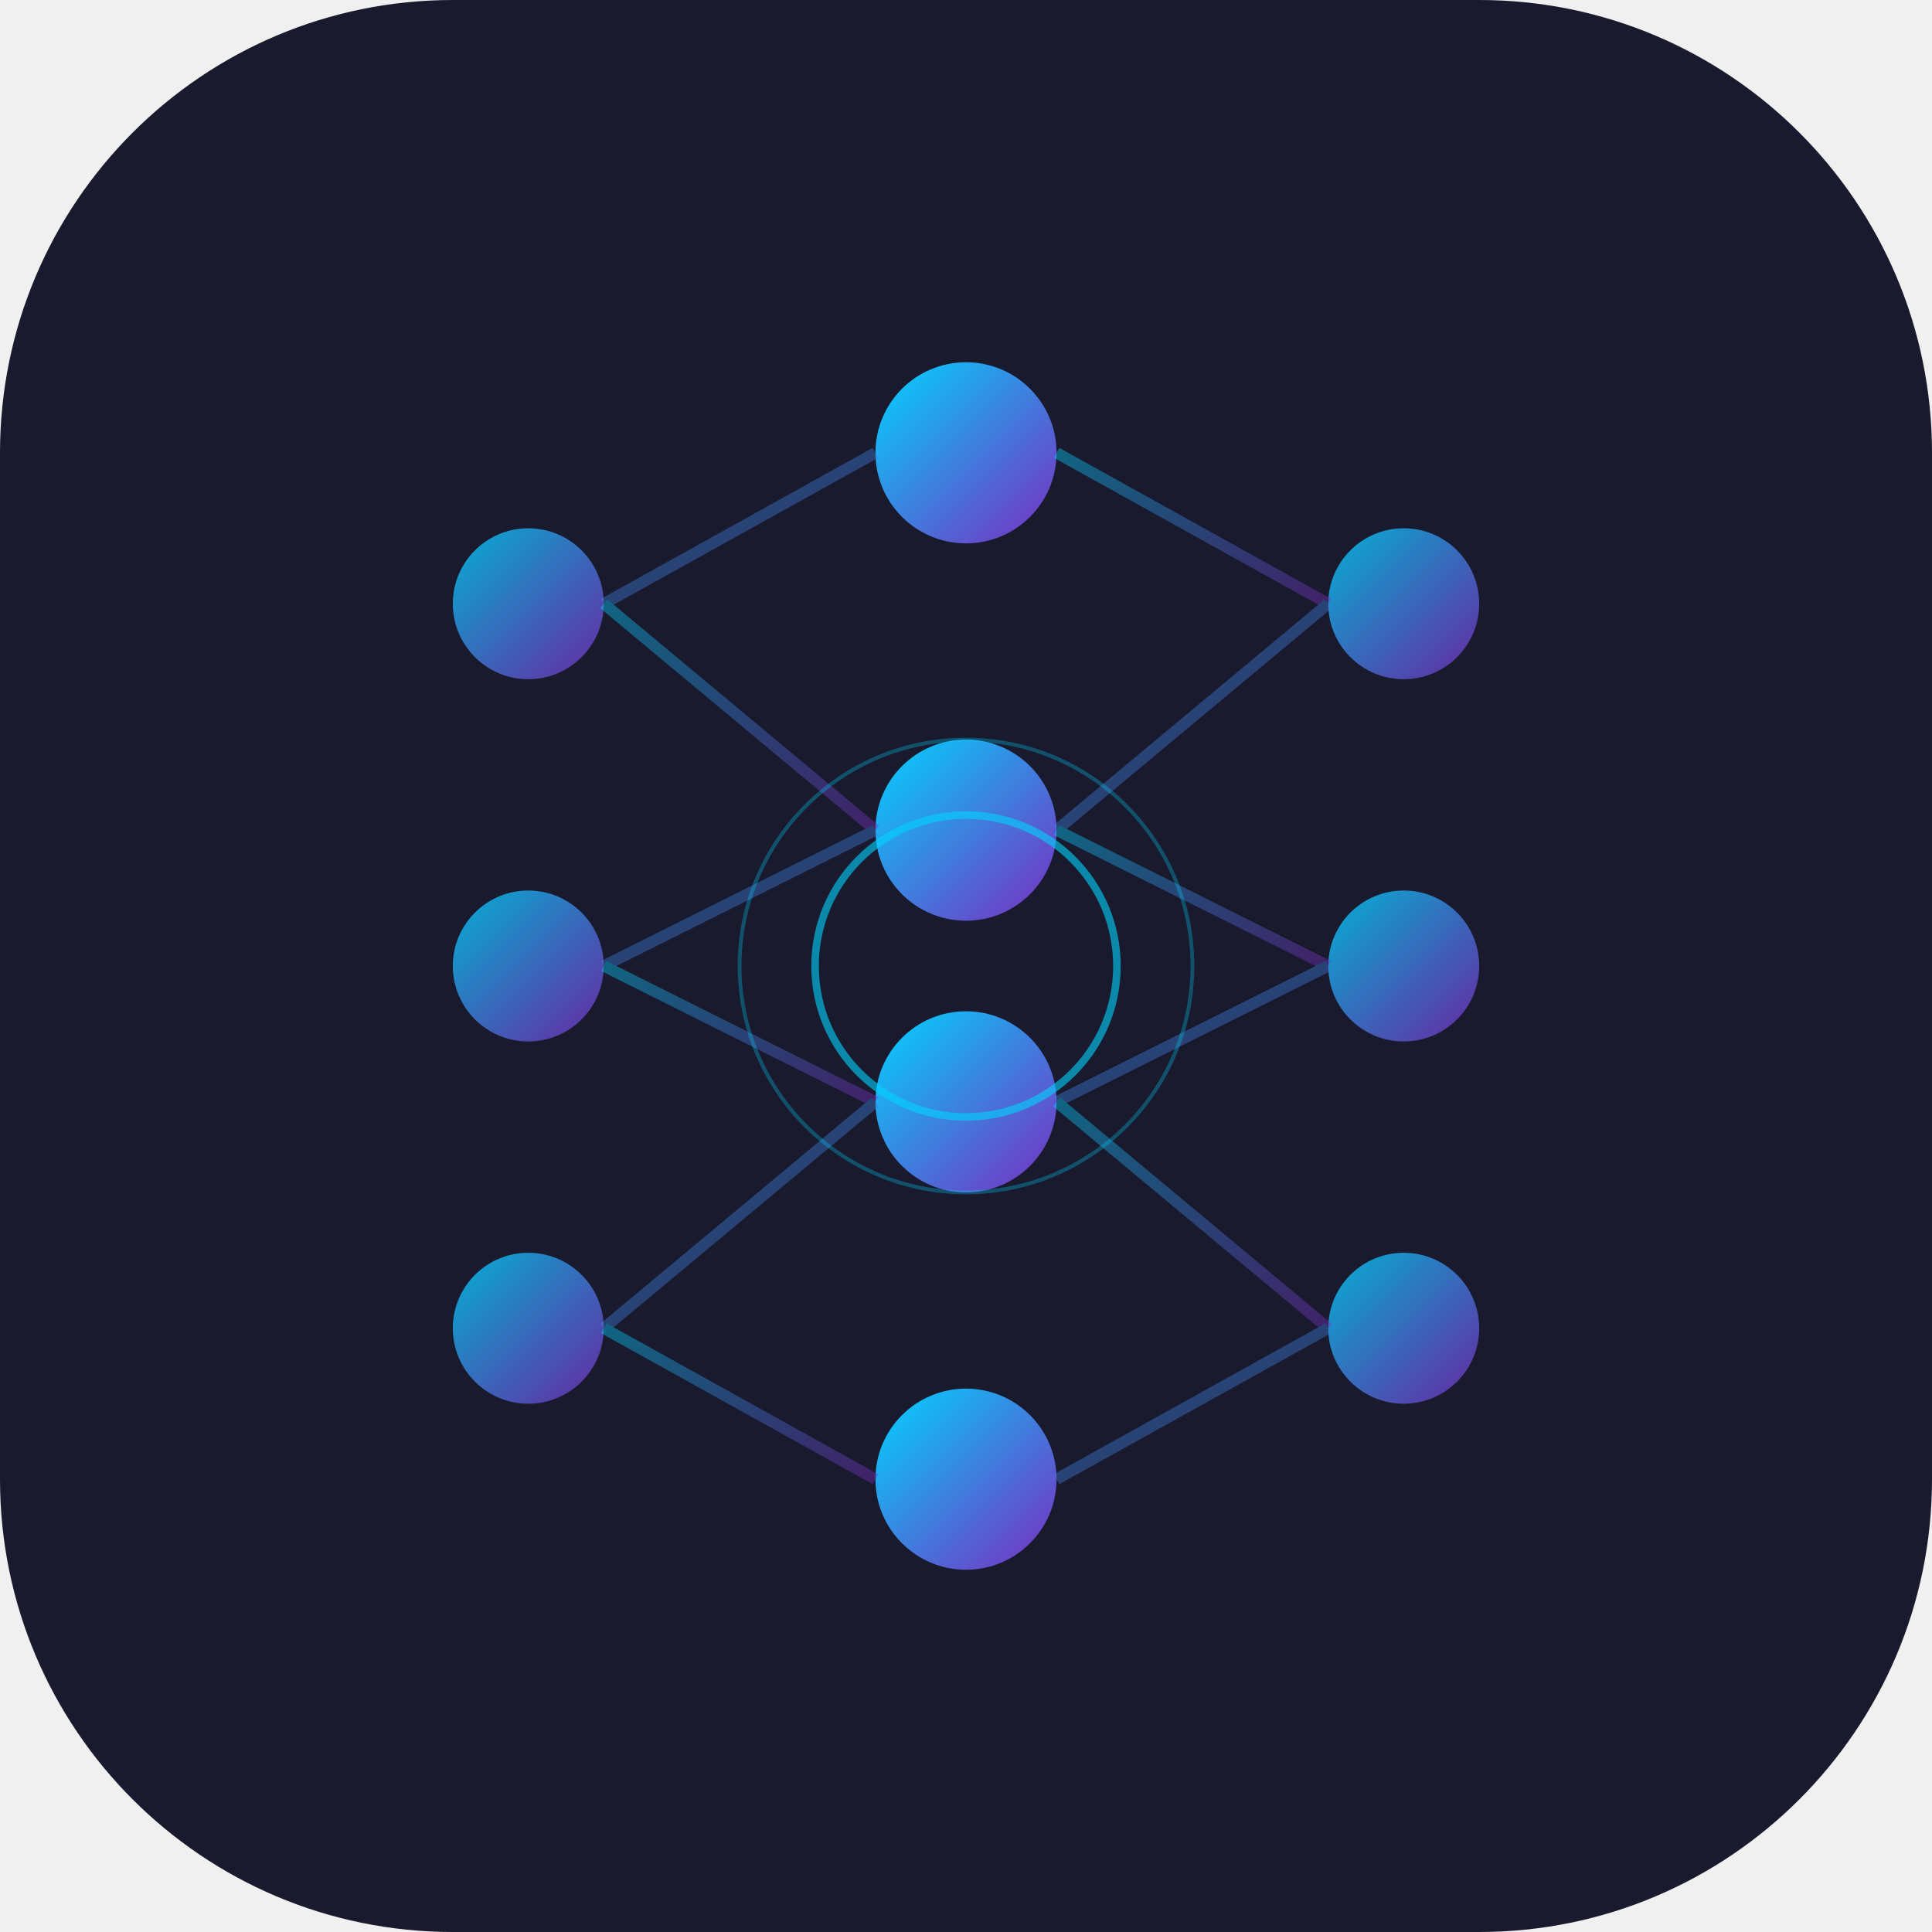
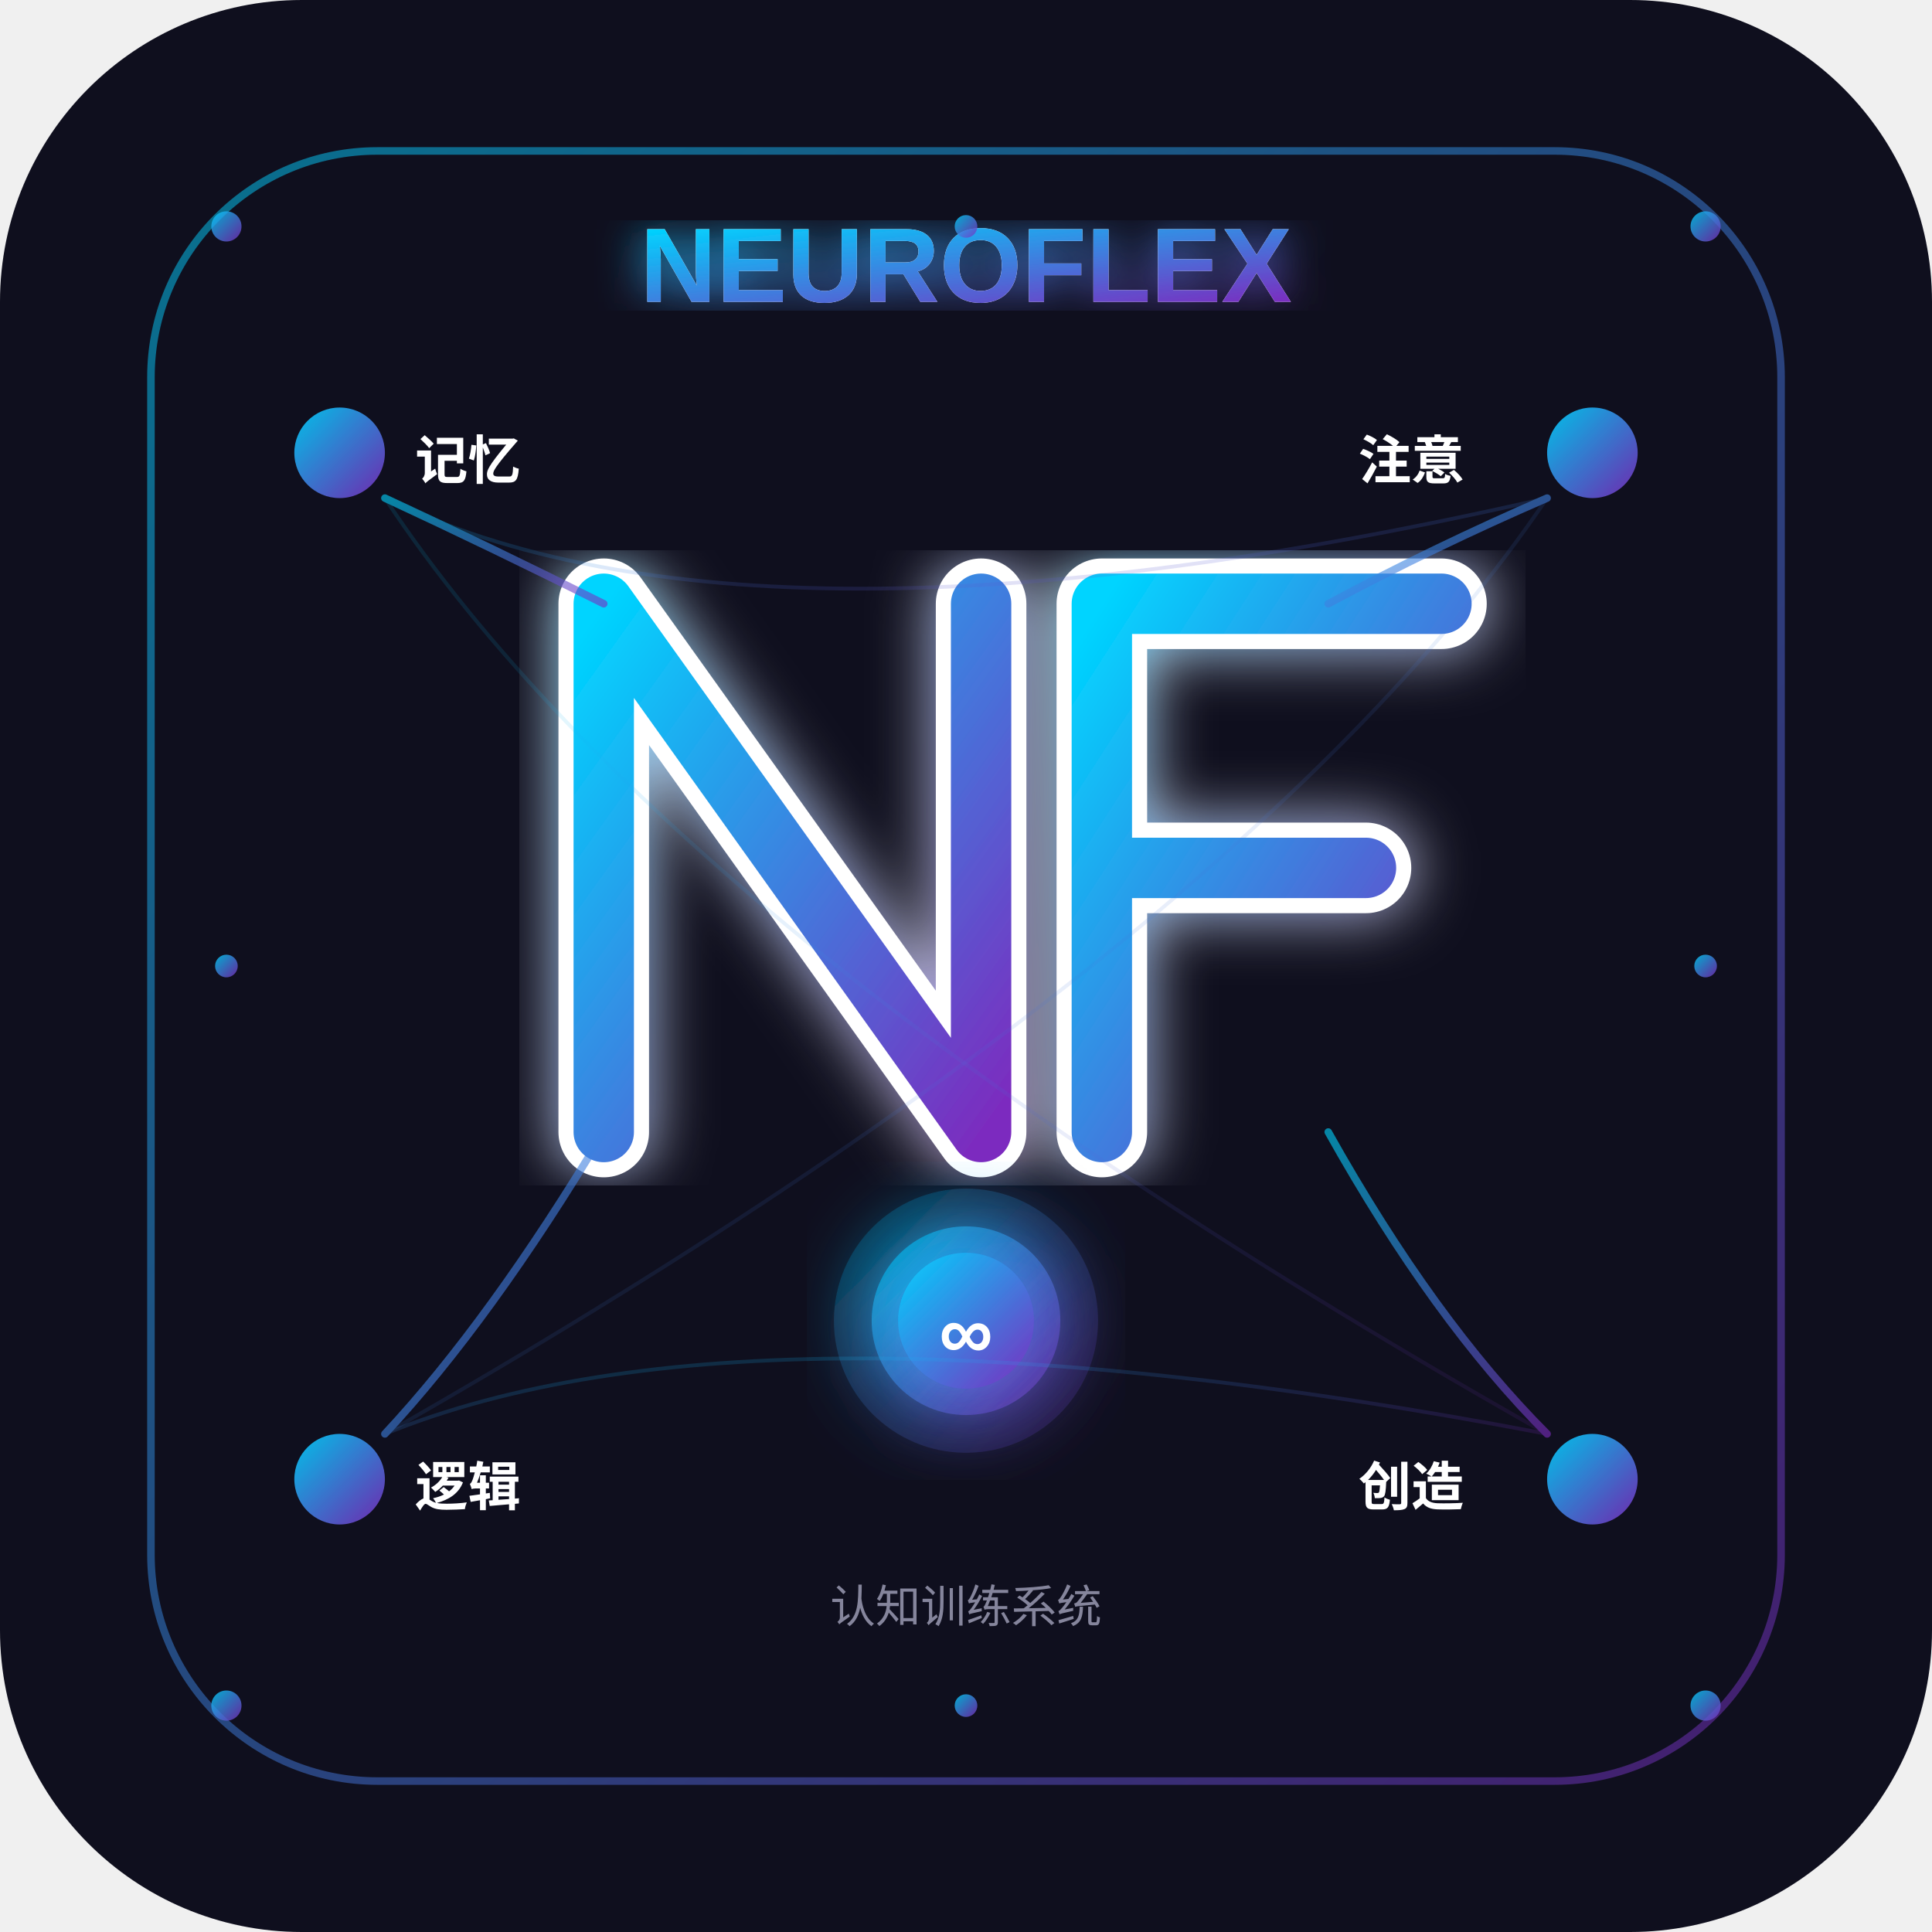
<svg xmlns="http://www.w3.org/2000/svg" viewBox="0 0 512 512">
  <defs>
-     <linearGradient id="grad1" x1="0%" y1="0%" x2="100%" y2="100%">
+     <linearGradient id="cleanGrad" x1="0%" y1="0%" x2="100%" y2="100%">
      <stop offset="0%" style="stop-color:#00d4ff;stop-opacity:1" />
      <stop offset="100%" style="stop-color:#7b2cbf;stop-opacity:1" />
    </linearGradient>
+     <filter id="cleanGlow">
+       <feGaussianBlur stdDeviation="8" result="coloredBlur" />
+       <feMerge>
+         <feMergeNode in="coloredBlur" />
+         <feMergeNode in="SourceGraphic" />
+       </feMerge>
+     </filter>
+     <filter id="titleGlow">
+       <feGaussianBlur stdDeviation="6" result="coloredBlur" />
+       <feMerge>
+         <feMergeNode in="coloredBlur" />
+         <feMergeNode in="SourceGraphic" />
+       </feMerge>
+     </filter>
  </defs>
-   <rect width="512" height="512" rx="120" fill="#1a1a2e" />
-   <circle cx="140" cy="160" r="20" fill="url(#grad1)" opacity="0.8" />
-   <circle cx="140" cy="256" r="20" fill="url(#grad1)" opacity="0.8" />
-   <circle cx="140" cy="352" r="20" fill="url(#grad1)" opacity="0.8" />
-   <circle cx="256" cy="120" r="24" fill="url(#grad1)" />
-   <circle cx="256" cy="220" r="24" fill="url(#grad1)" />
-   <circle cx="256" cy="292" r="24" fill="url(#grad1)" />
-   <circle cx="256" cy="392" r="24" fill="url(#grad1)" />
-   <circle cx="372" cy="160" r="20" fill="url(#grad1)" opacity="0.8" />
-   <circle cx="372" cy="256" r="20" fill="url(#grad1)" opacity="0.8" />
-   <circle cx="372" cy="352" r="20" fill="url(#grad1)" opacity="0.8" />
-   <g stroke="url(#grad1)" stroke-width="3" opacity="0.4" fill="none">
-     <line x1="160" y1="160" x2="232" y2="120" />
-     <line x1="160" y1="160" x2="232" y2="220" />
-     <line x1="160" y1="256" x2="232" y2="220" />
-     <line x1="160" y1="256" x2="232" y2="292" />
-     <line x1="160" y1="352" x2="232" y2="292" />
-     <line x1="160" y1="352" x2="232" y2="392" />
-     <line x1="280" y1="120" x2="352" y2="160" />
-     <line x1="280" y1="220" x2="352" y2="160" />
-     <line x1="280" y1="220" x2="352" y2="256" />
-     <line x1="280" y1="292" x2="352" y2="256" />
-     <line x1="280" y1="292" x2="352" y2="352" />
-     <line x1="280" y1="392" x2="352" y2="352" />
+   <rect width="512" height="512" rx="80" fill="#0f0f1e" />
+   <rect x="40" y="40" width="432" height="432" rx="60" fill="none" stroke="url(#cleanGrad)" stroke-width="2" opacity="0.5" />
+   <g filter="url(#titleGlow)">
+     <text x="256" y="80" text-anchor="middle" fill="#ffffff" font-family="Arial, sans-serif" font-size="28" font-weight="bold">NEUROFLEX</text>
+     <text x="256" y="80" text-anchor="middle" fill="url(#cleanGrad)" font-family="Arial, sans-serif" font-size="28" font-weight="bold">NEUROFLEX</text>
  </g>
-   <circle cx="256" cy="256" r="40" fill="none" stroke="#00d4ff" stroke-width="2" opacity="0.6" />
-   <circle cx="256" cy="256" r="60" fill="none" stroke="#00d4ff" stroke-width="1" opacity="0.3" />
+   <g filter="url(#cleanGlow)">
+     <path d="M 160 160 L 160 300 M 160 160 L 260 300 M 260 160 L 260 300" stroke="#ffffff" stroke-width="24" stroke-linecap="round" fill="none" />
+     <path d="M 160 160 L 160 300 M 160 160 L 260 300 M 260 160 L 260 300" stroke="url(#cleanGrad)" stroke-width="16" stroke-linecap="round" fill="none" />
+     <path d="M 292 160 L 292 300 M 292 160 L 382 160 M 292 230 L 362 230" stroke="#ffffff" stroke-width="24" stroke-linecap="round" fill="none" />
+     <path d="M 292 160 L 292 300 M 292 160 L 382 160 M 292 230 L 362 230" stroke="url(#cleanGrad)" stroke-width="16" stroke-linecap="round" fill="none" />
+   </g>
+   <g>
+     <circle cx="90" cy="120" r="12" fill="url(#cleanGrad)" opacity="0.9" />
+     <text x="110" y="127" fill="#ffffff" font-family="Arial, sans-serif" font-size="14" font-weight="600">记忆</text>
+     <circle cx="422" cy="120" r="12" fill="url(#cleanGrad)" opacity="0.9" />
+     <text x="360" y="127" fill="#ffffff" font-family="Arial, sans-serif" font-size="14" font-weight="600">注意</text>
+     <circle cx="90" cy="392" r="12" fill="url(#cleanGrad)" opacity="0.9" />
+     <text x="110" y="399" fill="#ffffff" font-family="Arial, sans-serif" font-size="14" font-weight="600">逻辑</text>
+     <circle cx="422" cy="392" r="12" fill="url(#cleanGrad)" opacity="0.9" />
+     <text x="360" y="399" fill="#ffffff" font-family="Arial, sans-serif" font-size="14" font-weight="600">创造</text>
+   </g>
+   <g filter="url(#cleanGlow)">
+     <circle cx="256" cy="350" r="35" fill="url(#cleanGrad)" opacity="0.2" />
+     <circle cx="256" cy="350" r="25" fill="url(#cleanGrad)" opacity="0.6" />
+     <circle cx="256" cy="350" r="18" fill="url(#cleanGrad)" />
+     <text x="256" y="360" text-anchor="middle" fill="#ffffff" font-family="Arial, sans-serif" font-size="20" font-weight="bold">∞</text>
+   </g>
+   <g stroke="url(#cleanGrad)" stroke-width="2" fill="none" opacity="0.6">
+     <path d="M 102 132 Q 130 145 160 160" stroke-linecap="round" />
+     <path d="M 410 132 Q 380 145 352 160" stroke-linecap="round" />
+     <path d="M 102 380 Q 130 350 160 300" stroke-linecap="round" />
+     <path d="M 410 380 Q 380 350 352 300" stroke-linecap="round" />
+     <path d="M 256 300 Q 256 320 256 315" stroke-linecap="round" />
+     <path d="M 102 132 Q 200 180 410 132" stroke-width="1" opacity="0.3" stroke-linecap="round" />
+     <path d="M 102 380 Q 200 340 410 380" stroke-width="1" opacity="0.3" stroke-linecap="round" />
+     <path d="M 102 132 Q 180 250 410 380" stroke-width="1" opacity="0.2" stroke-linecap="round" />
+     <path d="M 410 132 Q 330 250 102 380" stroke-width="1" opacity="0.2" stroke-linecap="round" />
+   </g>
+   <g opacity="0.8" fill="url(#cleanGrad)">
+     <circle cx="60" cy="60" r="4" />
+     <circle cx="452" cy="60" r="4" />
+     <circle cx="60" cy="452" r="4" />
+     <circle cx="452" cy="452" r="4" />
+     <circle cx="256" cy="60" r="3" />
+     <circle cx="60" cy="256" r="3" />
+     <circle cx="452" cy="256" r="3" />
+     <circle cx="256" cy="452" r="3" />
+   </g>
+   <g opacity="0.7">
+     <text x="256" y="430" text-anchor="middle" fill="#b8b8d1" font-family="Arial, sans-serif" font-size="12">认知训练系统</text>
+   </g>
</svg>
